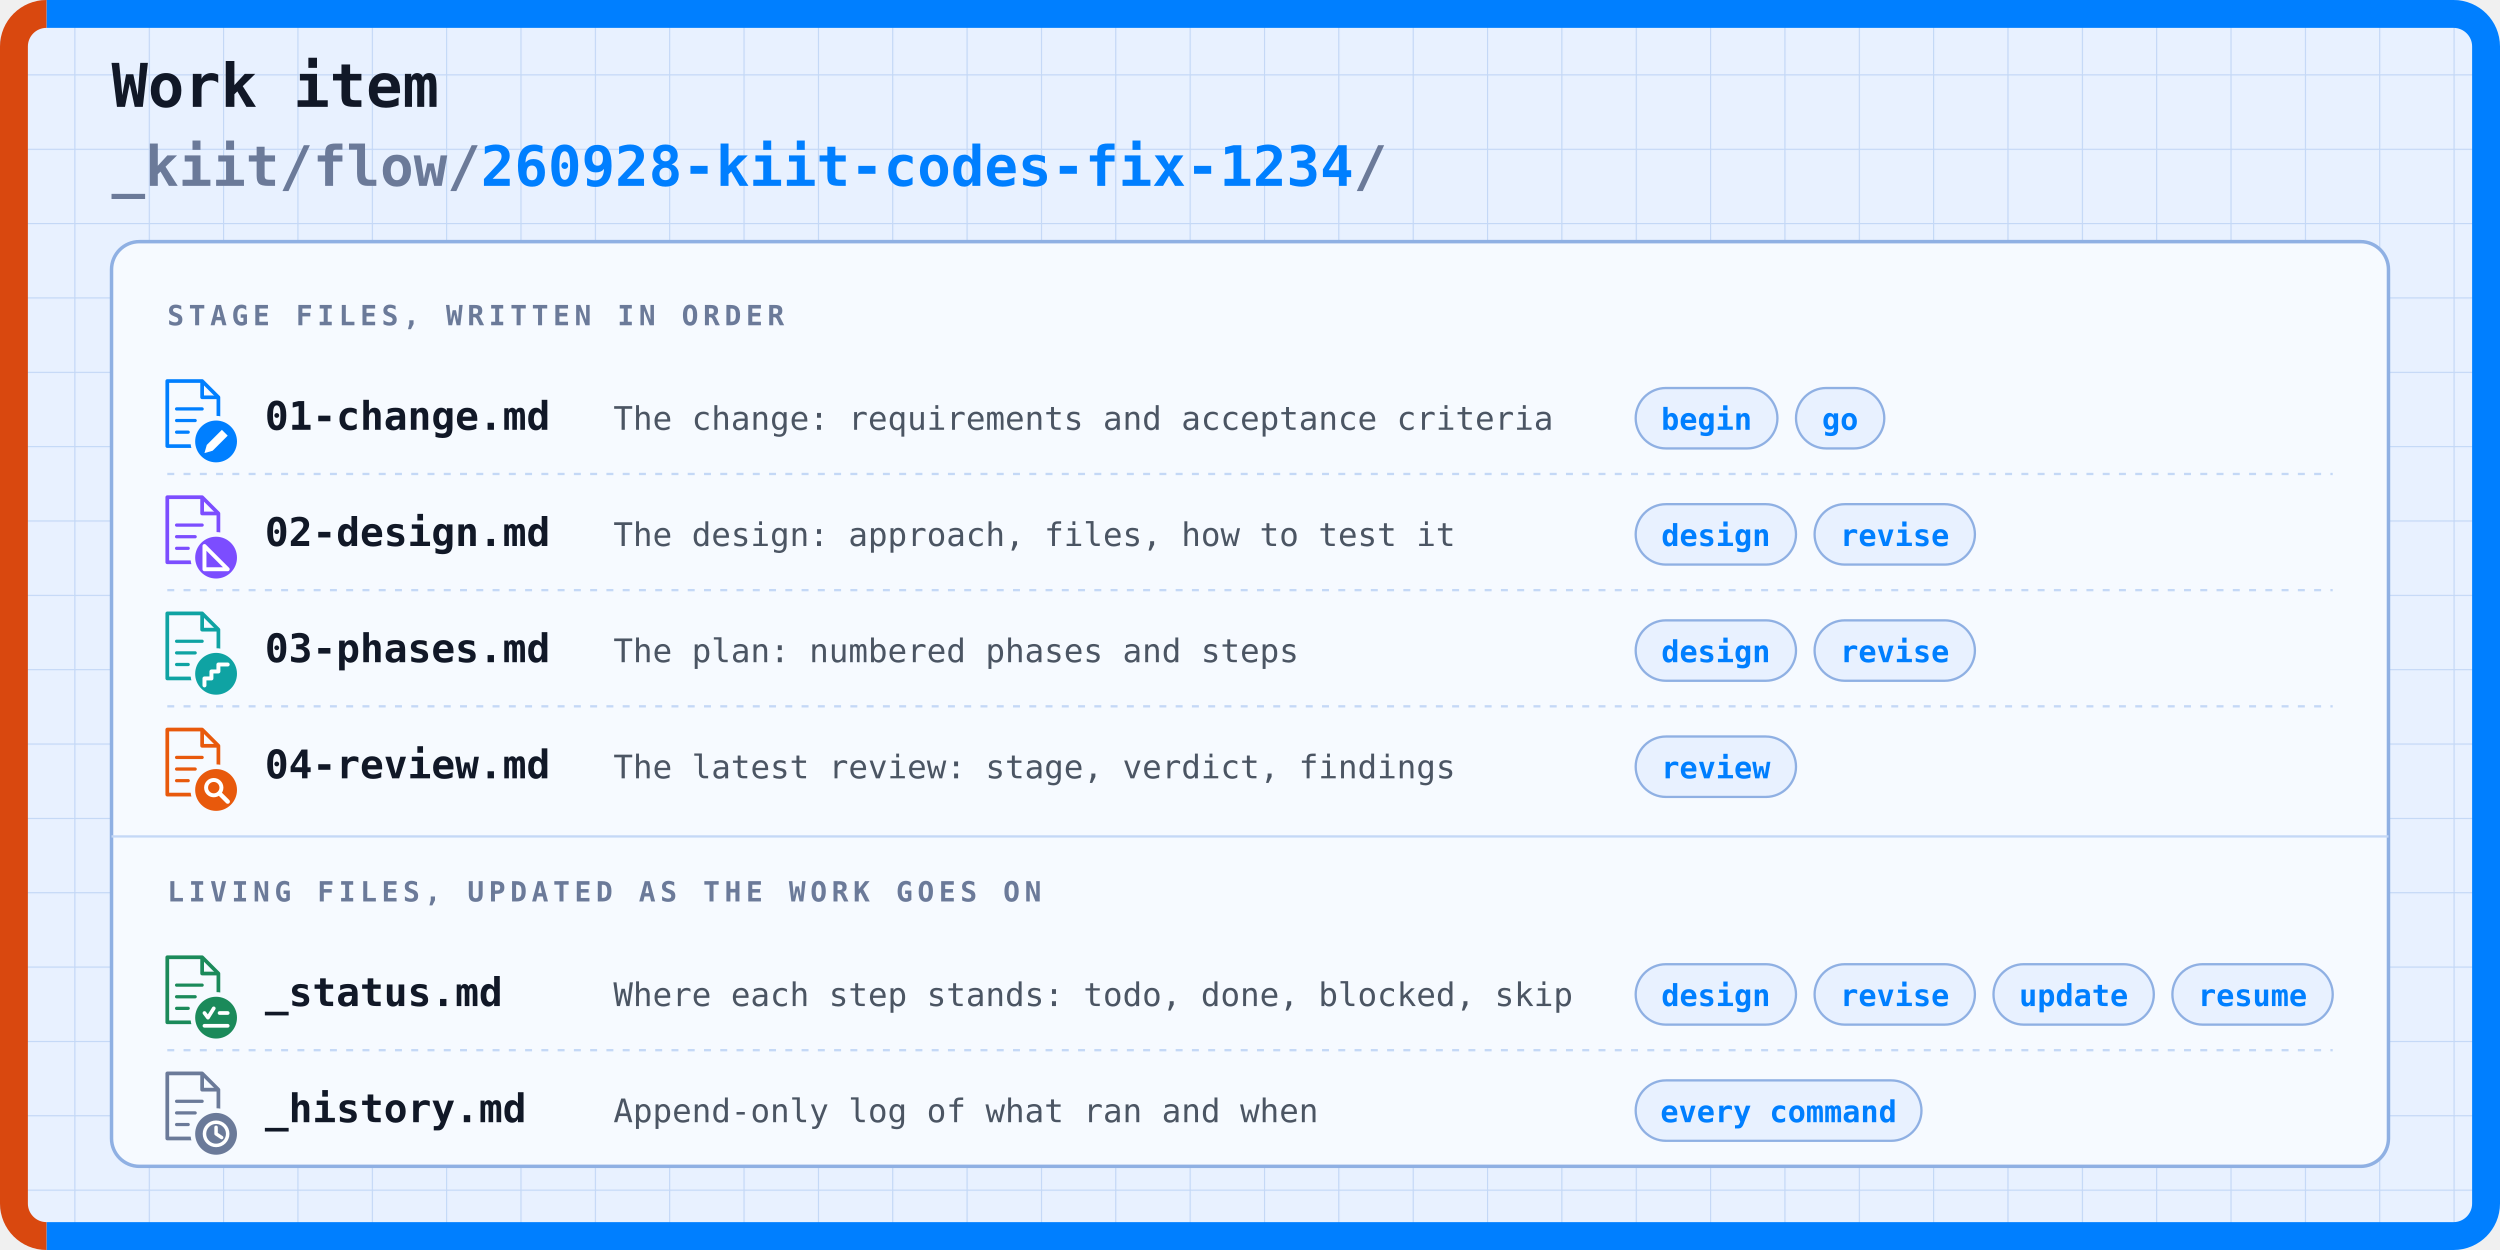
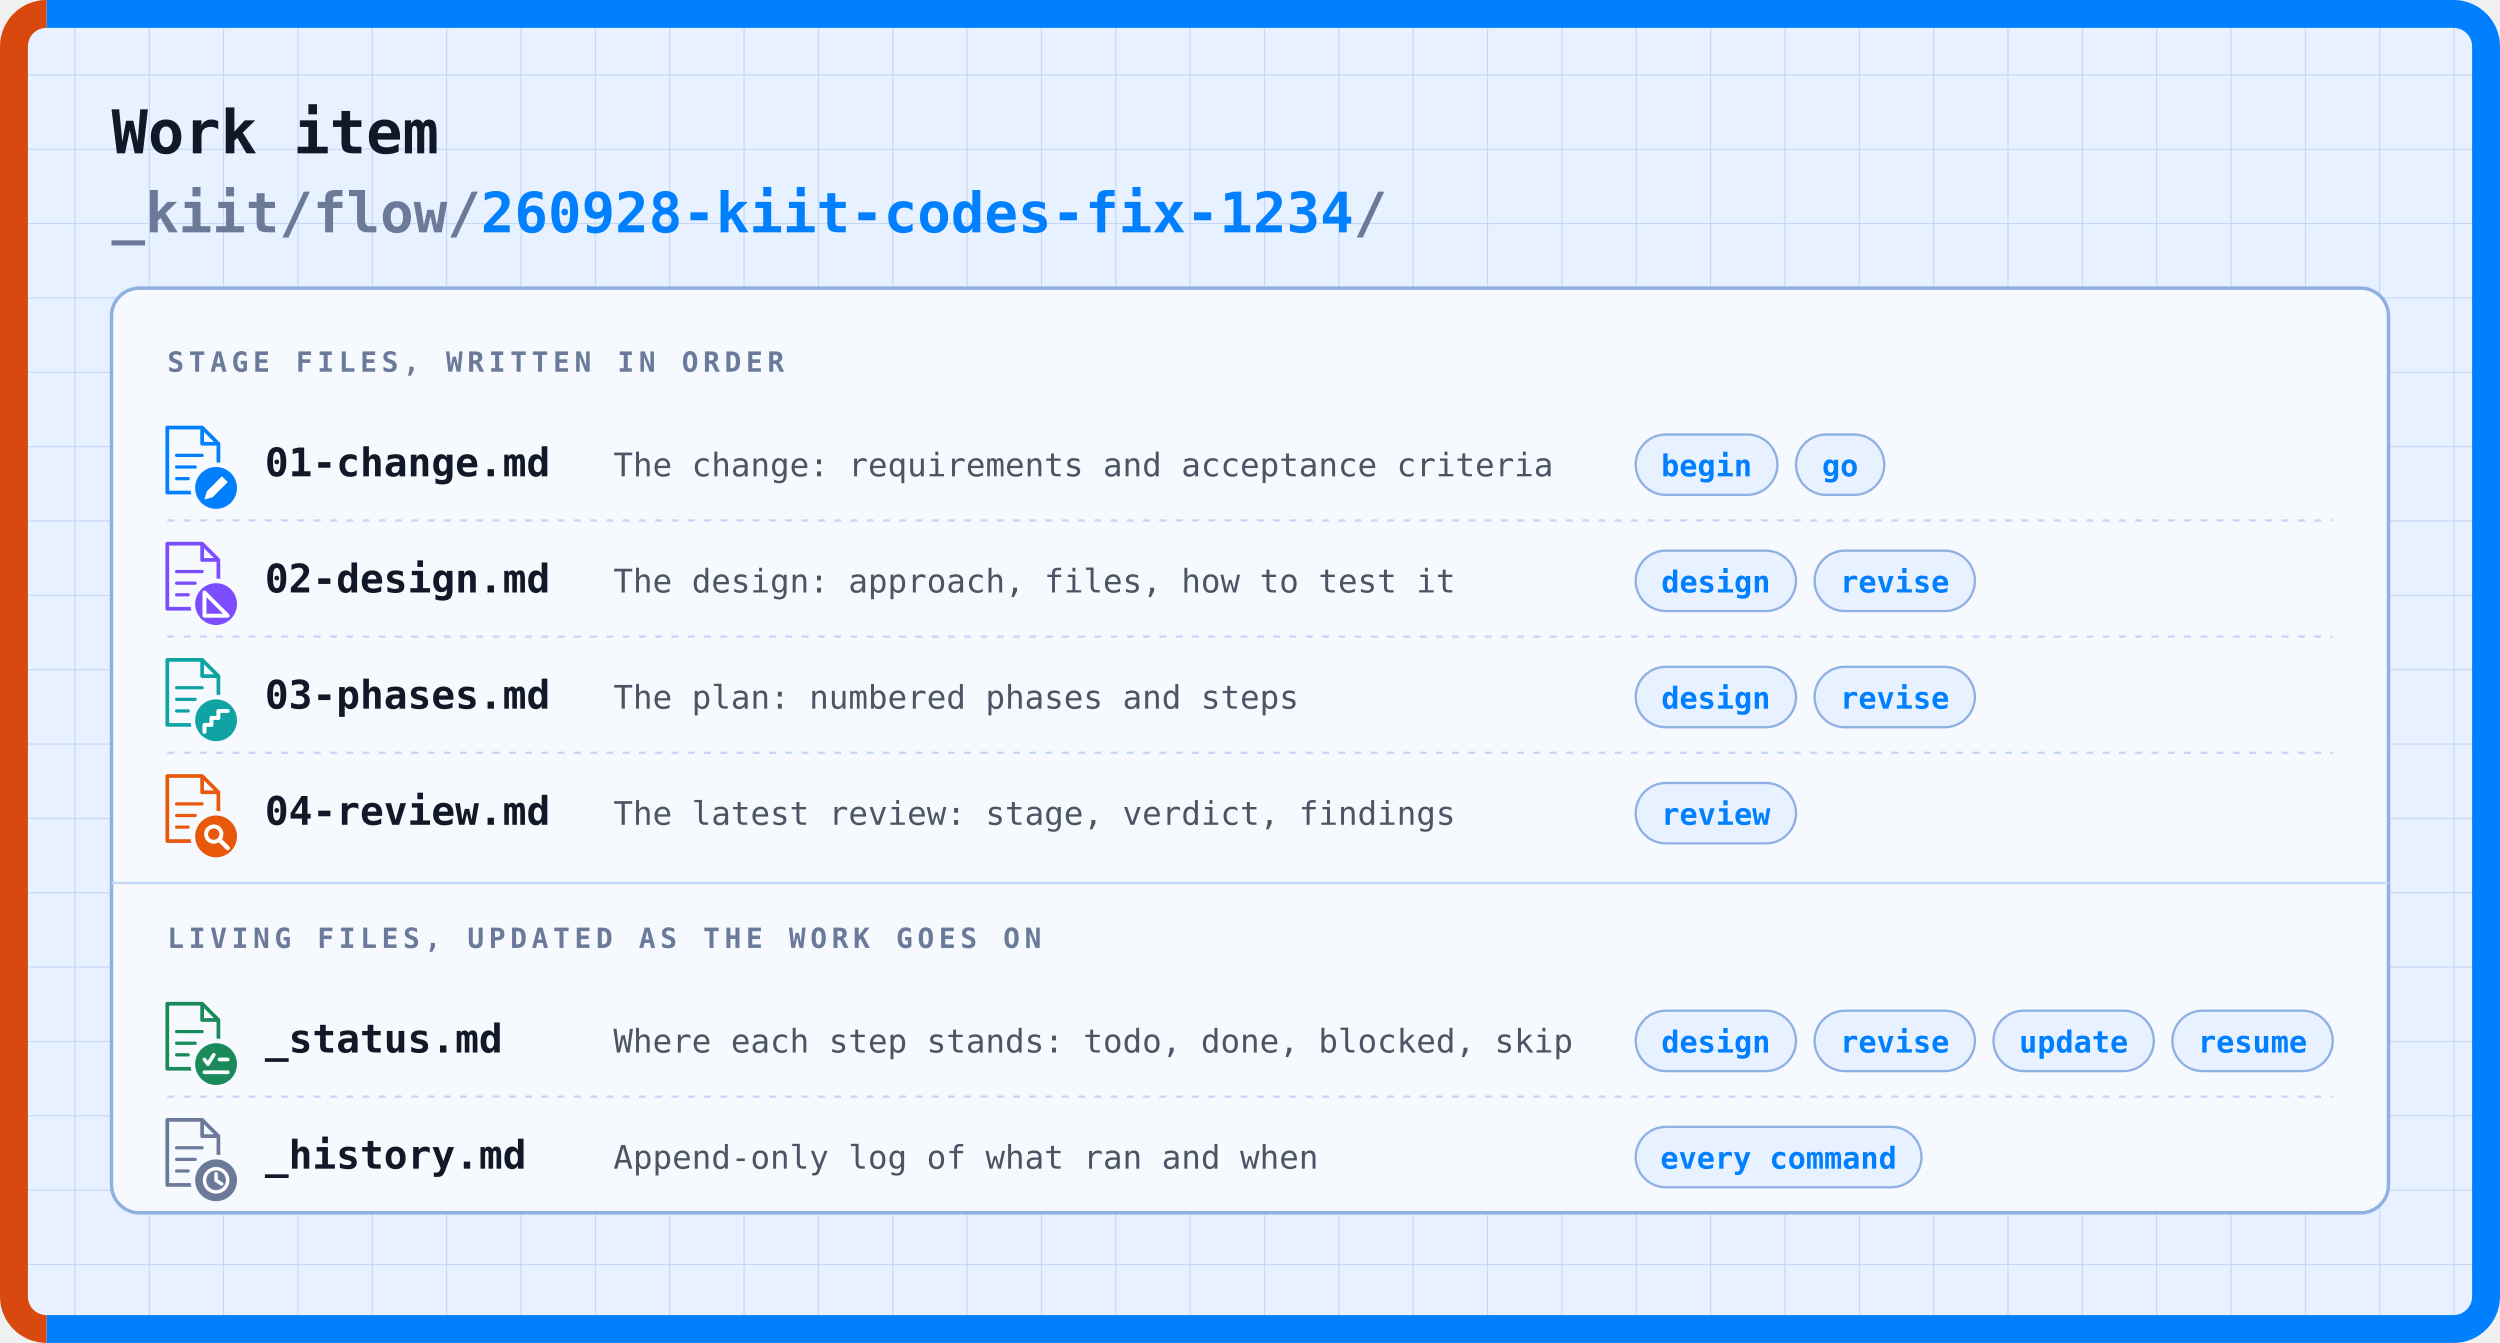
- <svg xmlns="http://www.w3.org/2000/svg" width="1076" height="538" viewBox="0 0 1076 538" role="img" aria-label="Work item: 260928-kiit-codes-fix-1234">
+ <svg xmlns="http://www.w3.org/2000/svg" width="1076" height="578" viewBox="0 0 1076 578" role="img" aria-label="Work item: 260928-kiit-codes-fix-1234">
  <defs>
    <pattern id="grid" width="32" height="32" patternUnits="userSpaceOnUse">
      <path d="M32 0H0V32" fill="none" stroke="#C4D8F6" stroke-width="1" />
    </pattern>
    <clipPath id="frame">
-       <rect width="1076" height="538" rx="20" />
+       <rect width="1076" height="578" rx="20" />
    </clipPath>
  </defs>
  <g clip-path="url(#frame)">
-     <rect width="1076" height="538" fill="#E8F1FF" />
-     <rect width="1076" height="538" fill="url(#grid)" />
+     <rect width="1076" height="578" fill="#E8F1FF" />
+     <rect width="1076" height="578" fill="url(#grid)" />
  </g>
-   <path d="M 20 6 H 1056 A 14 14 0 0 1 1070 20 V 518 A 14 14 0 0 1 1056 532 H 20" fill="none" stroke="#007FFF" stroke-width="12" />
-   <path d="M 20 6 A 14 14 0 0 0 6 20 V 518 A 14 14 0 0 0 20 532" fill="none" stroke="#D9480F" stroke-width="12" />
-   <g font-family="ui-monospace, SFMono-Regular, Menlo, Consolas, 'DejaVu Sans Mono', monospace">
+   <path d="M 20 6 H 1056 A 14 14 0 0 1 1070 20 V 558 A 14 14 0 0 1 1056 572 H 20" fill="none" stroke="#007FFF" stroke-width="12" />
+   <path d="M 20 6 A 14 14 0 0 0 6 20 V 558 A 14 14 0 0 0 20 572" fill="none" stroke="#D9480F" stroke-width="12" />
+   <g font-family="ui-monospace, SFMono-Regular, Menlo, Consolas, 'DejaVu Sans Mono', monospace" transform="translate(0 20)">
    <text x="48" y="46" font-size="26" font-weight="700" fill="#111827">Work item</text>
    <text x="48" y="80" font-size="24" font-weight="700" fill="#6B7A99">_kiit/flow/<tspan fill="#007FFF">260928-kiit-codes-fix-1234</tspan>/</text>
    <rect x="48" y="104" width="980" height="398" rx="12" fill="#F6FAFF" stroke="#8FB0E3" stroke-width="1.5" />
    <text x="72" y="140" font-size="12" font-weight="700" fill="#6B7A99" letter-spacing="2">STAGE FILES, WRITTEN IN ORDER</text>
    <path d="M72 164 H87 L94 171 V192 H72 Z" fill="#F6FAFF" stroke="#007FFF" stroke-width="1.6" stroke-linejoin="round" />
    <path d="M87 164 V171 H94" fill="none" stroke="#007FFF" stroke-width="1.6" stroke-linejoin="round" />
    <line x1="76" y1="176" x2="87" y2="176" stroke="#007FFF" stroke-width="1.4" stroke-linecap="round" />
    <line x1="76" y1="181" x2="84" y2="181" stroke="#007FFF" stroke-width="1.4" stroke-linecap="round" />
    <line x1="76" y1="186" x2="81" y2="186" stroke="#007FFF" stroke-width="1.4" stroke-linecap="round" />
    <circle cx="93" cy="190" r="10" fill="#007FFF" stroke="#F6FAFF" stroke-width="2" />
    <g transform="translate(93 190)">
      <polygon points="-5,5 -4,1.5 2.5,-5 5,-2.5 -1.5,4" fill="#FFFFFF" />
    </g>
    <text x="114" y="185" font-size="17" font-weight="700" fill="#111827">01-change.md</text>
    <text x="264" y="185" font-size="14" fill="#4B5563">The change: requirements and acceptance criteria</text>
    <rect x="704" y="167" width="61" height="26" rx="13" fill="#E8F1FF" stroke="#8FB0E3" />
    <text x="734.5" y="185" font-size="13" font-weight="700" fill="#007FFF" text-anchor="middle">begin</text>
    <rect x="773" y="167" width="38" height="26" rx="13" fill="#E8F1FF" stroke="#8FB0E3" />
    <text x="792" y="185" font-size="13" font-weight="700" fill="#007FFF" text-anchor="middle">go</text>
    <line x1="72" y1="204" x2="1004" y2="204" stroke="#C4D8F6" stroke-dasharray="3 4" />
    <path d="M72 214 H87 L94 221 V242 H72 Z" fill="#F6FAFF" stroke="#7C4DFF" stroke-width="1.6" stroke-linejoin="round" />
    <path d="M87 214 V221 H94" fill="none" stroke="#7C4DFF" stroke-width="1.6" stroke-linejoin="round" />
    <line x1="76" y1="226" x2="87" y2="226" stroke="#7C4DFF" stroke-width="1.4" stroke-linecap="round" />
    <line x1="76" y1="231" x2="84" y2="231" stroke="#7C4DFF" stroke-width="1.4" stroke-linecap="round" />
    <line x1="76" y1="236" x2="81" y2="236" stroke="#7C4DFF" stroke-width="1.4" stroke-linecap="round" />
    <circle cx="93" cy="240" r="10" fill="#7C4DFF" stroke="#F6FAFF" stroke-width="2" />
    <g transform="translate(93 240)">
      <polygon points="-5,5 5,5 -5,-5" fill="none" stroke="#FFFFFF" stroke-width="1.7" stroke-linejoin="round" />
    </g>
    <text x="114" y="235" font-size="17" font-weight="700" fill="#111827">02-design.md</text>
    <text x="264" y="235" font-size="14" fill="#4B5563">The design: approach, files, how to test it</text>
    <rect x="704" y="217" width="69" height="26" rx="13" fill="#E8F1FF" stroke="#8FB0E3" />
    <text x="738.5" y="235" font-size="13" font-weight="700" fill="#007FFF" text-anchor="middle">design</text>
    <rect x="781" y="217" width="69" height="26" rx="13" fill="#E8F1FF" stroke="#8FB0E3" />
    <text x="815.5" y="235" font-size="13" font-weight="700" fill="#007FFF" text-anchor="middle">revise</text>
    <line x1="72" y1="254" x2="1004" y2="254" stroke="#C4D8F6" stroke-dasharray="3 4" />
    <path d="M72 264 H87 L94 271 V292 H72 Z" fill="#F6FAFF" stroke="#0FA3A3" stroke-width="1.6" stroke-linejoin="round" />
    <path d="M87 264 V271 H94" fill="none" stroke="#0FA3A3" stroke-width="1.6" stroke-linejoin="round" />
    <line x1="76" y1="276" x2="87" y2="276" stroke="#0FA3A3" stroke-width="1.4" stroke-linecap="round" />
    <line x1="76" y1="281" x2="84" y2="281" stroke="#0FA3A3" stroke-width="1.4" stroke-linecap="round" />
    <line x1="76" y1="286" x2="81" y2="286" stroke="#0FA3A3" stroke-width="1.4" stroke-linecap="round" />
    <circle cx="93" cy="290" r="10" fill="#0FA3A3" stroke="#F6FAFF" stroke-width="2" />
    <g transform="translate(93 290)">
      <polyline points="-5,5 -5,2 -2,2 -2,-1 1,-1 1,-4 5,-4" fill="none" stroke="#FFFFFF" stroke-width="1.7" stroke-linejoin="round" stroke-linecap="round" />
    </g>
    <text x="114" y="285" font-size="17" font-weight="700" fill="#111827">03-phases.md</text>
    <text x="264" y="285" font-size="14" fill="#4B5563">The plan: numbered phases and steps</text>
    <rect x="704" y="267" width="69" height="26" rx="13" fill="#E8F1FF" stroke="#8FB0E3" />
    <text x="738.5" y="285" font-size="13" font-weight="700" fill="#007FFF" text-anchor="middle">design</text>
    <rect x="781" y="267" width="69" height="26" rx="13" fill="#E8F1FF" stroke="#8FB0E3" />
    <text x="815.5" y="285" font-size="13" font-weight="700" fill="#007FFF" text-anchor="middle">revise</text>
    <line x1="72" y1="304" x2="1004" y2="304" stroke="#C4D8F6" stroke-dasharray="3 4" />
    <path d="M72 314 H87 L94 321 V342 H72 Z" fill="#F6FAFF" stroke="#E8590C" stroke-width="1.6" stroke-linejoin="round" />
    <path d="M87 314 V321 H94" fill="none" stroke="#E8590C" stroke-width="1.6" stroke-linejoin="round" />
    <line x1="76" y1="326" x2="87" y2="326" stroke="#E8590C" stroke-width="1.4" stroke-linecap="round" />
    <line x1="76" y1="331" x2="84" y2="331" stroke="#E8590C" stroke-width="1.4" stroke-linecap="round" />
    <line x1="76" y1="336" x2="81" y2="336" stroke="#E8590C" stroke-width="1.4" stroke-linecap="round" />
    <circle cx="93" cy="340" r="10" fill="#E8590C" stroke="#F6FAFF" stroke-width="2" />
    <g transform="translate(93 340)">
      <circle cx="-1" cy="-1" r="3.3" fill="none" stroke="#FFFFFF" stroke-width="1.7" />
      <line x1="1.6" y1="1.6" x2="5" y2="5" stroke="#FFFFFF" stroke-width="1.9" stroke-linecap="round" />
    </g>
    <text x="114" y="335" font-size="17" font-weight="700" fill="#111827">04-review.md</text>
    <text x="264" y="335" font-size="14" fill="#4B5563">The latest review: stage, verdict, findings</text>
    <rect x="704" y="317" width="69" height="26" rx="13" fill="#E8F1FF" stroke="#8FB0E3" />
    <text x="738.5" y="335" font-size="13" font-weight="700" fill="#007FFF" text-anchor="middle">review</text>
    <line x1="48" y1="360" x2="1028" y2="360" stroke="#C4D8F6" />
    <text x="72" y="388" font-size="12" font-weight="700" fill="#6B7A99" letter-spacing="2">LIVING FILES, UPDATED AS THE WORK GOES ON</text>
    <path d="M72 412 H87 L94 419 V440 H72 Z" fill="#F6FAFF" stroke="#1B8A5A" stroke-width="1.6" stroke-linejoin="round" />
    <path d="M87 412 V419 H94" fill="none" stroke="#1B8A5A" stroke-width="1.6" stroke-linejoin="round" />
    <line x1="76" y1="424" x2="87" y2="424" stroke="#1B8A5A" stroke-width="1.4" stroke-linecap="round" />
    <line x1="76" y1="429" x2="84" y2="429" stroke="#1B8A5A" stroke-width="1.4" stroke-linecap="round" />
    <line x1="76" y1="434" x2="81" y2="434" stroke="#1B8A5A" stroke-width="1.4" stroke-linecap="round" />
    <circle cx="93" cy="438" r="10" fill="#1B8A5A" stroke="#F6FAFF" stroke-width="2" />
    <g transform="translate(93 438)">
      <polyline points="-5,-2 -3.5,0 -1,-4" fill="none" stroke="#FFFFFF" stroke-width="1.6" stroke-linecap="round" stroke-linejoin="round" />
      <line x1="1.5" y1="-2" x2="5" y2="-2" stroke="#FFFFFF" stroke-width="1.6" stroke-linecap="round" />
      <line x1="-5" y1="3.5" x2="5" y2="3.5" stroke="#FFFFFF" stroke-width="1.6" stroke-linecap="round" />
    </g>
    <text x="114" y="433" font-size="17" font-weight="700" fill="#111827">_status.md</text>
    <text x="264" y="433" font-size="14" fill="#4B5563">Where each step stands: todo, done, blocked, skip</text>
    <rect x="704" y="415" width="69" height="26" rx="13" fill="#E8F1FF" stroke="#8FB0E3" />
    <text x="738.5" y="433" font-size="13" font-weight="700" fill="#007FFF" text-anchor="middle">design</text>
    <rect x="781" y="415" width="69" height="26" rx="13" fill="#E8F1FF" stroke="#8FB0E3" />
    <text x="815.5" y="433" font-size="13" font-weight="700" fill="#007FFF" text-anchor="middle">revise</text>
    <rect x="858" y="415" width="69" height="26" rx="13" fill="#E8F1FF" stroke="#8FB0E3" />
    <text x="892.5" y="433" font-size="13" font-weight="700" fill="#007FFF" text-anchor="middle">update</text>
    <rect x="935" y="415" width="69" height="26" rx="13" fill="#E8F1FF" stroke="#8FB0E3" />
    <text x="969.5" y="433" font-size="13" font-weight="700" fill="#007FFF" text-anchor="middle">resume</text>
    <line x1="72" y1="452" x2="1004" y2="452" stroke="#C4D8F6" stroke-dasharray="3 4" />
    <path d="M72 462 H87 L94 469 V490 H72 Z" fill="#F6FAFF" stroke="#6B7A99" stroke-width="1.6" stroke-linejoin="round" />
    <path d="M87 462 V469 H94" fill="none" stroke="#6B7A99" stroke-width="1.6" stroke-linejoin="round" />
    <line x1="76" y1="474" x2="87" y2="474" stroke="#6B7A99" stroke-width="1.4" stroke-linecap="round" />
    <line x1="76" y1="479" x2="84" y2="479" stroke="#6B7A99" stroke-width="1.4" stroke-linecap="round" />
    <line x1="76" y1="484" x2="81" y2="484" stroke="#6B7A99" stroke-width="1.4" stroke-linecap="round" />
    <circle cx="93" cy="488" r="10" fill="#6B7A99" stroke="#F6FAFF" stroke-width="2" />
    <g transform="translate(93 488)">
      <circle cx="0" cy="0" r="5" fill="none" stroke="#FFFFFF" stroke-width="1.5" />
      <polyline points="0,-2.8 0,0 2.4,1.6" fill="none" stroke="#FFFFFF" stroke-width="1.5" stroke-linecap="round" stroke-linejoin="round" />
    </g>
    <text x="114" y="483" font-size="17" font-weight="700" fill="#111827">_history.md</text>
    <text x="264" y="483" font-size="14" fill="#4B5563">Append-only log of what ran and when</text>
    <rect x="704" y="465" width="123" height="26" rx="13" fill="#E8F1FF" stroke="#8FB0E3" />
    <text x="765.5" y="483" font-size="13" font-weight="700" fill="#007FFF" text-anchor="middle">every command</text>
  </g>
</svg>
